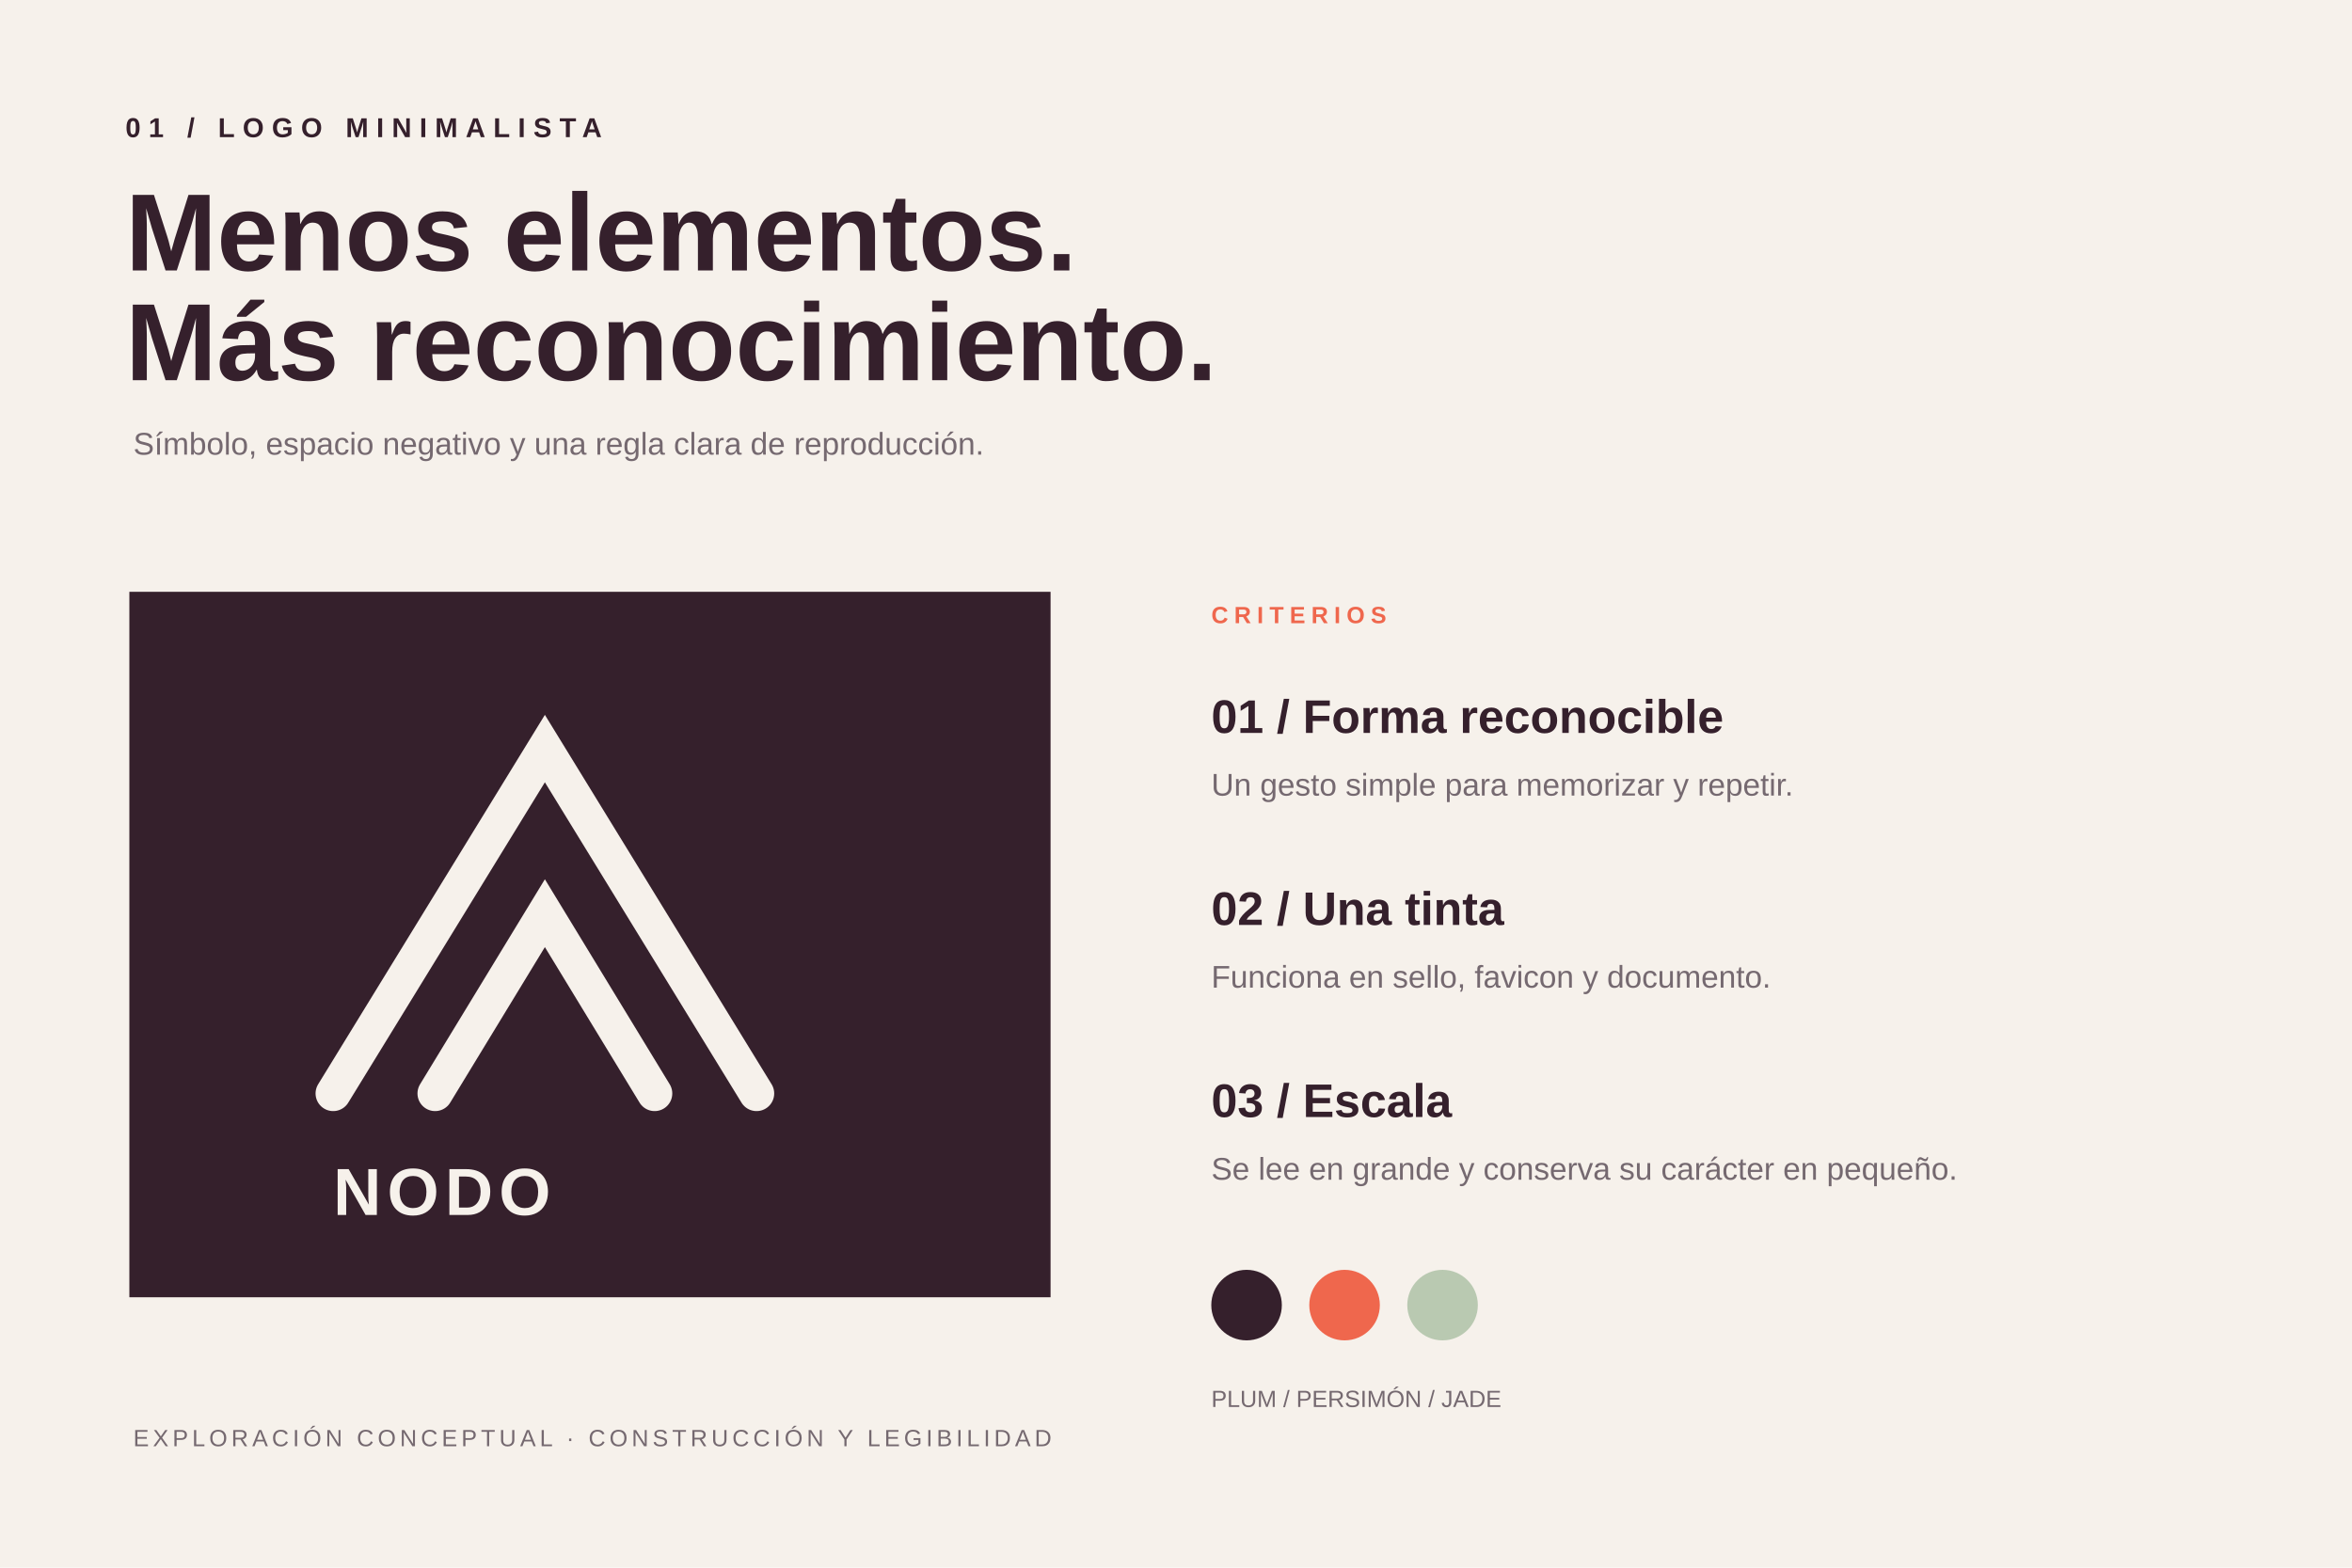
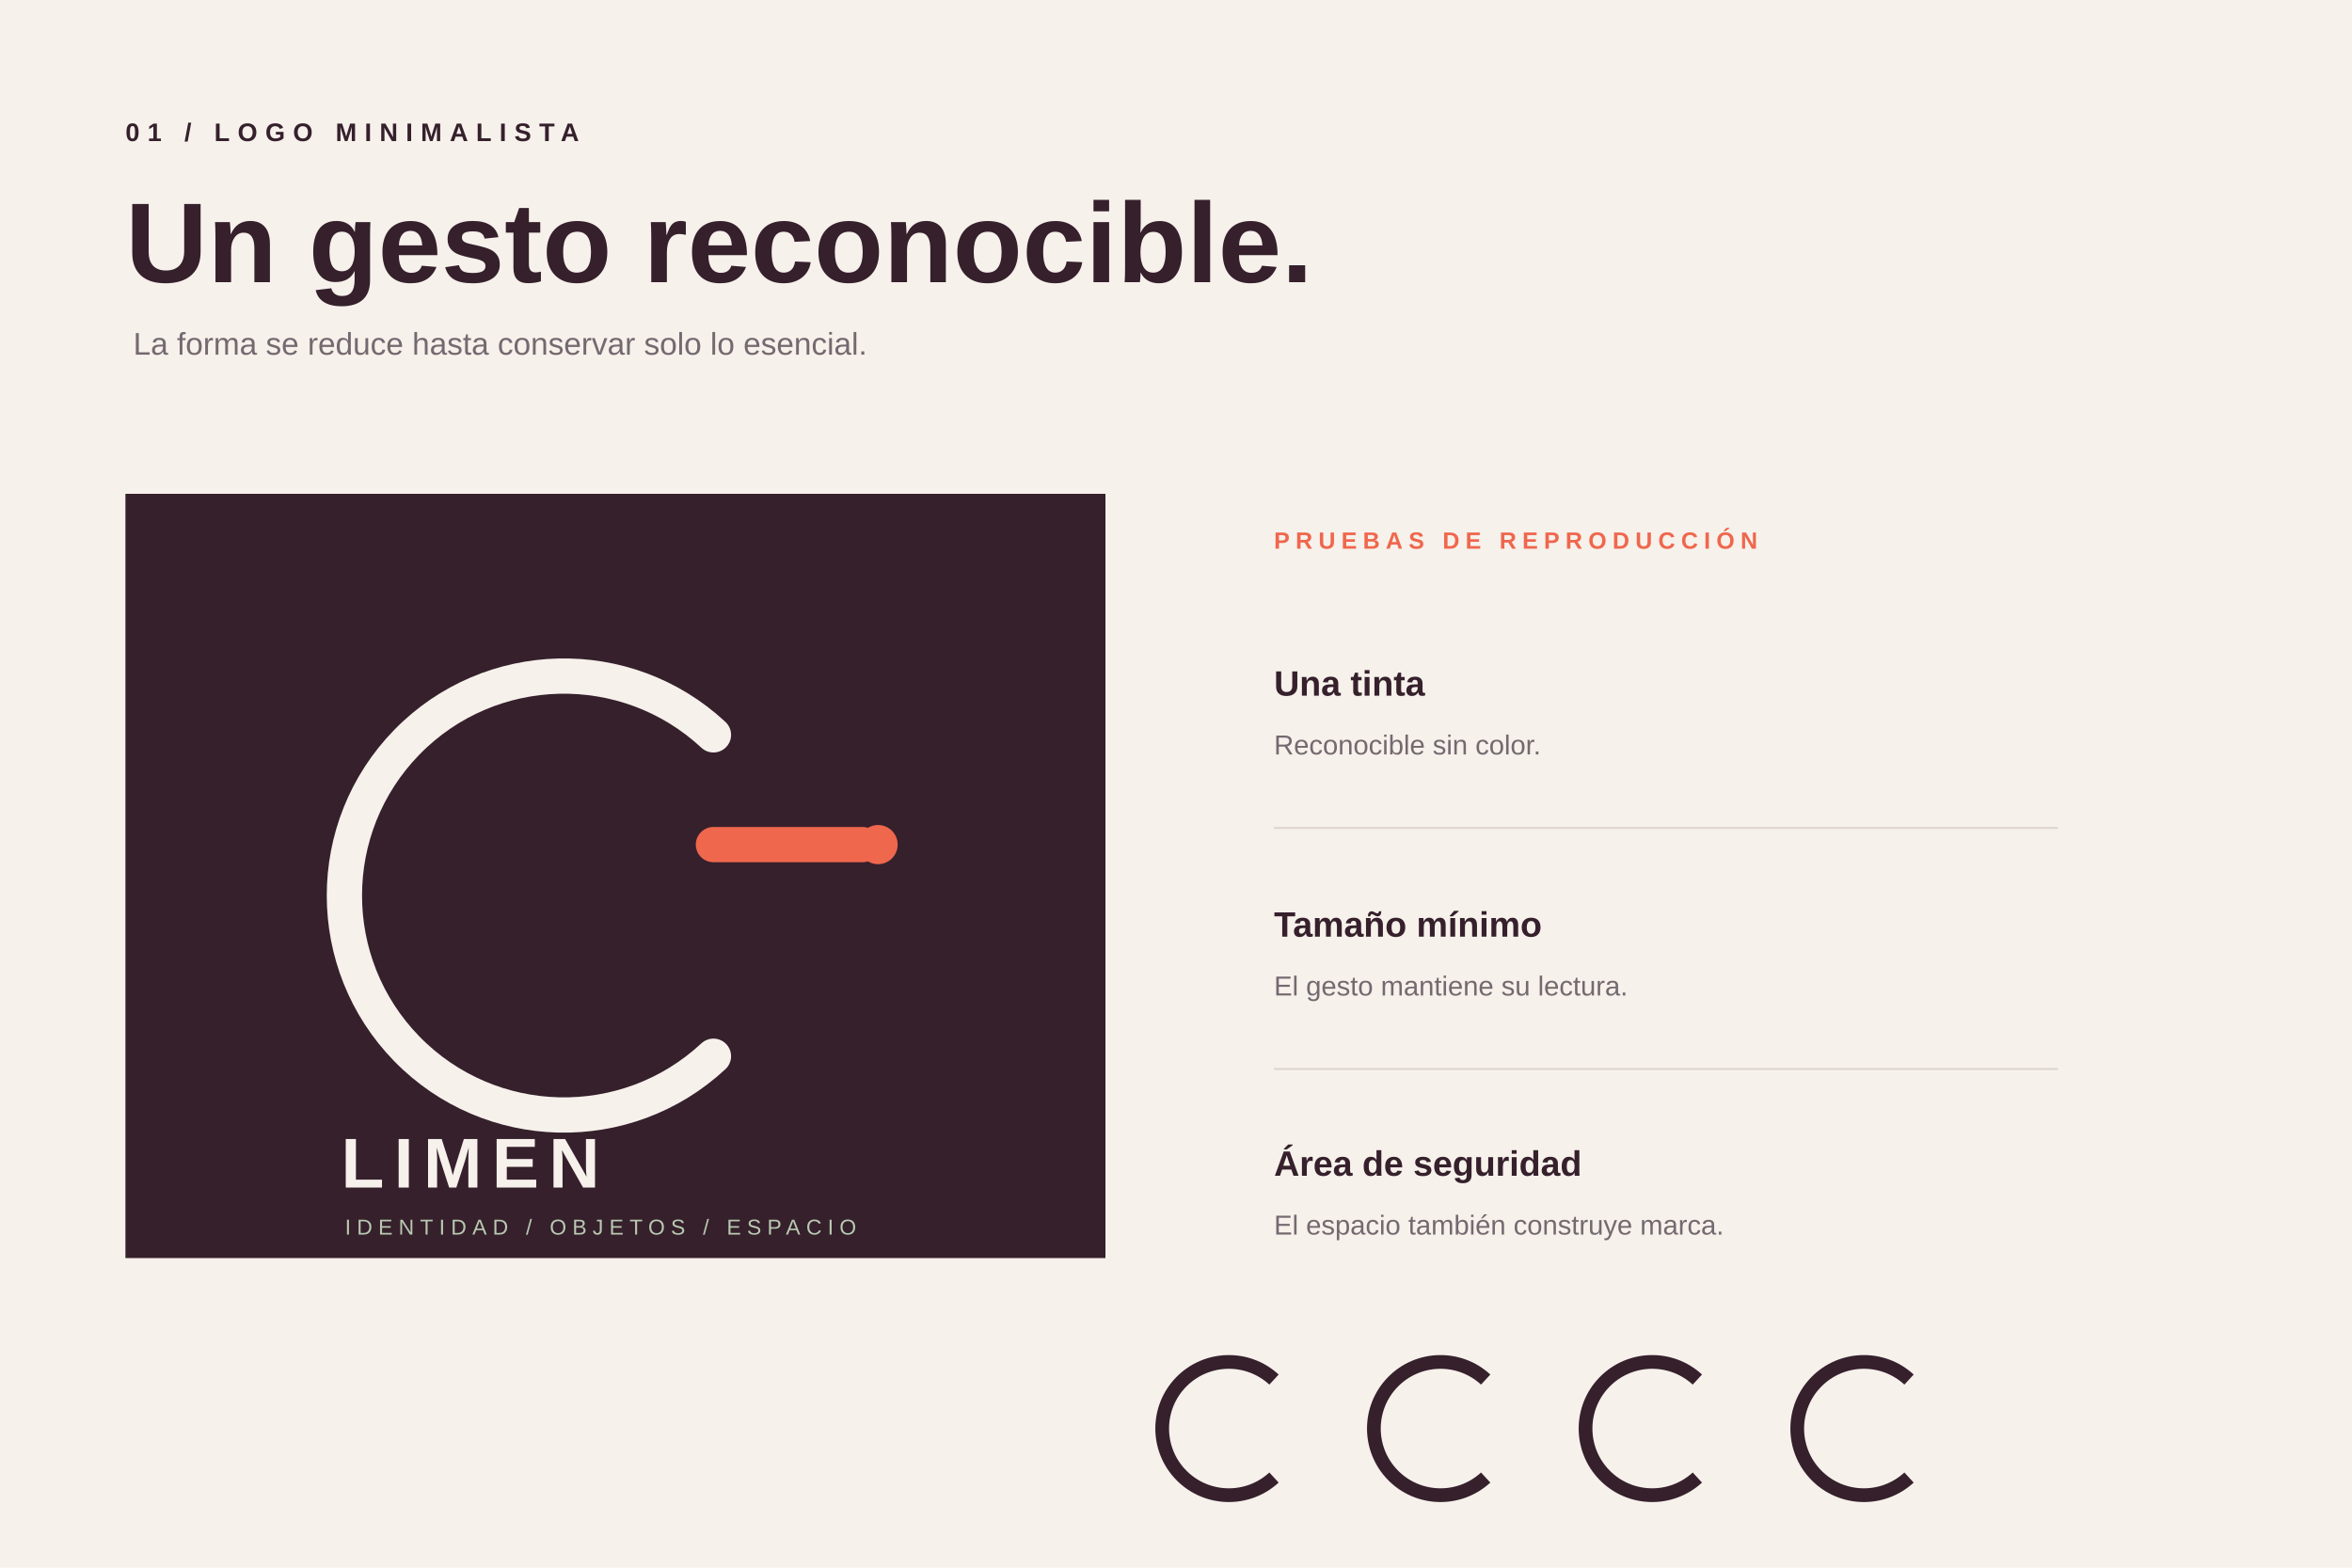
<svg xmlns="http://www.w3.org/2000/svg" viewBox="0 0 1200 800" role="img" aria-labelledby="title desc">
  <rect width="1200" height="800" fill="#f6f1eb" />
  <g font-family="Arial, Helvetica, sans-serif" fill="#35202c">
-     <text x="64" y="70" font-size="14" font-weight="700" letter-spacing="4">01 / LOGO MINIMALISTA</text>
-     <text x="64" y="138" font-size="56" font-weight="700">Menos elementos.</text>
-     <text x="64" y="194" font-size="56" font-weight="700">Más reconocimiento.</text>
-     <text x="68" y="232" font-size="16" fill="#756970">Símbolo, espacio negativo y una regla clara de reproducción.</text>
+     <text x="64" y="72" font-size="13" font-weight="700" letter-spacing="4">01 / LOGO MINIMALISTA</text>
+     <text x="64" y="144" font-size="58" font-weight="700">Un gesto reconocible.</text>
+     <text x="68" y="181" font-size="16" fill="#756970">La forma se reduce hasta conservar solo lo esencial.</text>
  </g>
-   <rect x="66" y="302" width="470" height="360" fill="#35202c" />
-   <g transform="translate(170 382)" fill="none" stroke="#f6f1eb" stroke-width="18" stroke-linecap="round">
-     <path d="M0 176 108 0l108 176" />
-     <path d="M52 176 108 84l56 92" />
+   <rect x="64" y="252" width="500" height="390" fill="#35202c" />
+   <g transform="translate(174 333)" fill="none" stroke="#f6f1eb" stroke-width="18" stroke-linecap="round">
+     <path d="M190 42a112 112 0 1 0 0 164" />
+     <path d="M190 98h76" stroke="#ef674d" />
+     <circle cx="274" cy="98" r="10" fill="#ef674d" stroke="none" />
  </g>
-   <text x="170" y="620" font-family="Arial, Helvetica, sans-serif" font-size="34" fill="#f6f1eb" font-weight="700" letter-spacing="3">NODO</text>
-   <g transform="translate(618 318)" font-family="Arial, Helvetica, sans-serif">
-     <text x="0" y="0" fill="#ef674d" font-size="12" font-weight="700" letter-spacing="3">CRITERIOS</text>
-     <text x="0" y="56" fill="#35202c" font-size="24" font-weight="700">01 / Forma reconocible</text>
-     <text x="0" y="88" fill="#756970" font-size="16">Un gesto simple para memorizar y repetir.</text>
-     <text x="0" y="154" fill="#35202c" font-size="24" font-weight="700">02 / Una tinta</text>
-     <text x="0" y="186" fill="#756970" font-size="16">Funciona en sello, favicon y documento.</text>
-     <text x="0" y="252" fill="#35202c" font-size="24" font-weight="700">03 / Escala</text>
-     <text x="0" y="284" fill="#756970" font-size="16">Se lee en grande y conserva su carácter en pequeño.</text>
-     <g transform="translate(0 330)">
-       <circle cx="18" cy="18" r="18" fill="#35202c" />
-       <circle cx="68" cy="18" r="18" fill="#ef674d" />
-       <circle cx="118" cy="18" r="18" fill="#b9c9b1" />
-       <text x="0" y="70" font-size="12" fill="#756970">PLUM / PERSIMÓN / JADE</text>
+   <g font-family="Arial, Helvetica, sans-serif" fill="#f6f1eb">
+     <text x="174" y="606" font-size="36" font-weight="700" letter-spacing="5">LIMEN</text>
+     <text x="176" y="630" font-size="11" fill="#b9c9b1" letter-spacing="3">IDENTIDAD / OBJETOS / ESPACIO</text>
+   </g>
+   <g transform="translate(650 280)" font-family="Arial, Helvetica, sans-serif" fill="#35202c">
+     <text x="0" y="0" font-size="12" font-weight="700" letter-spacing="3" fill="#ef674d">PRUEBAS DE REPRODUCCIÓN</text>
+     <text x="0" y="75" font-size="18" font-weight="700">Una tinta</text>
+     <text x="0" y="105" font-size="14" fill="#756970">Reconocible sin color.</text>
+     <rect x="0" y="142" width="400" height="1" fill="#ded4d0" />
+     <text x="0" y="198" font-size="18" font-weight="700">Tamaño mínimo</text>
+     <text x="0" y="228" font-size="14" fill="#756970">El gesto mantiene su lectura.</text>
+     <rect x="0" y="265" width="400" height="1" fill="#ded4d0" />
+     <text x="0" y="320" font-size="18" font-weight="700">Área de seguridad</text>
+     <text x="0" y="350" font-size="14" fill="#756970">El espacio también construye marca.</text>
+     <g transform="translate(0 390)" fill="none" stroke="#35202c" stroke-width="7">
+       <path d="M0 34a34 34 0 1 0 0 50" />
+       <path d="M108 34a34 34 0 1 0 0 50" />
+       <path d="M216 34a34 34 0 1 0 0 50" />
+       <path d="M324 34a34 34 0 1 0 0 50" />
    </g>
  </g>
-   <text x="68" y="738" font-family="Arial, Helvetica, sans-serif" font-size="12" fill="#756970" letter-spacing="2">EXPLORACIÓN CONCEPTUAL · CONSTRUCCIÓN Y LEGIBILIDAD</text>
</svg>
